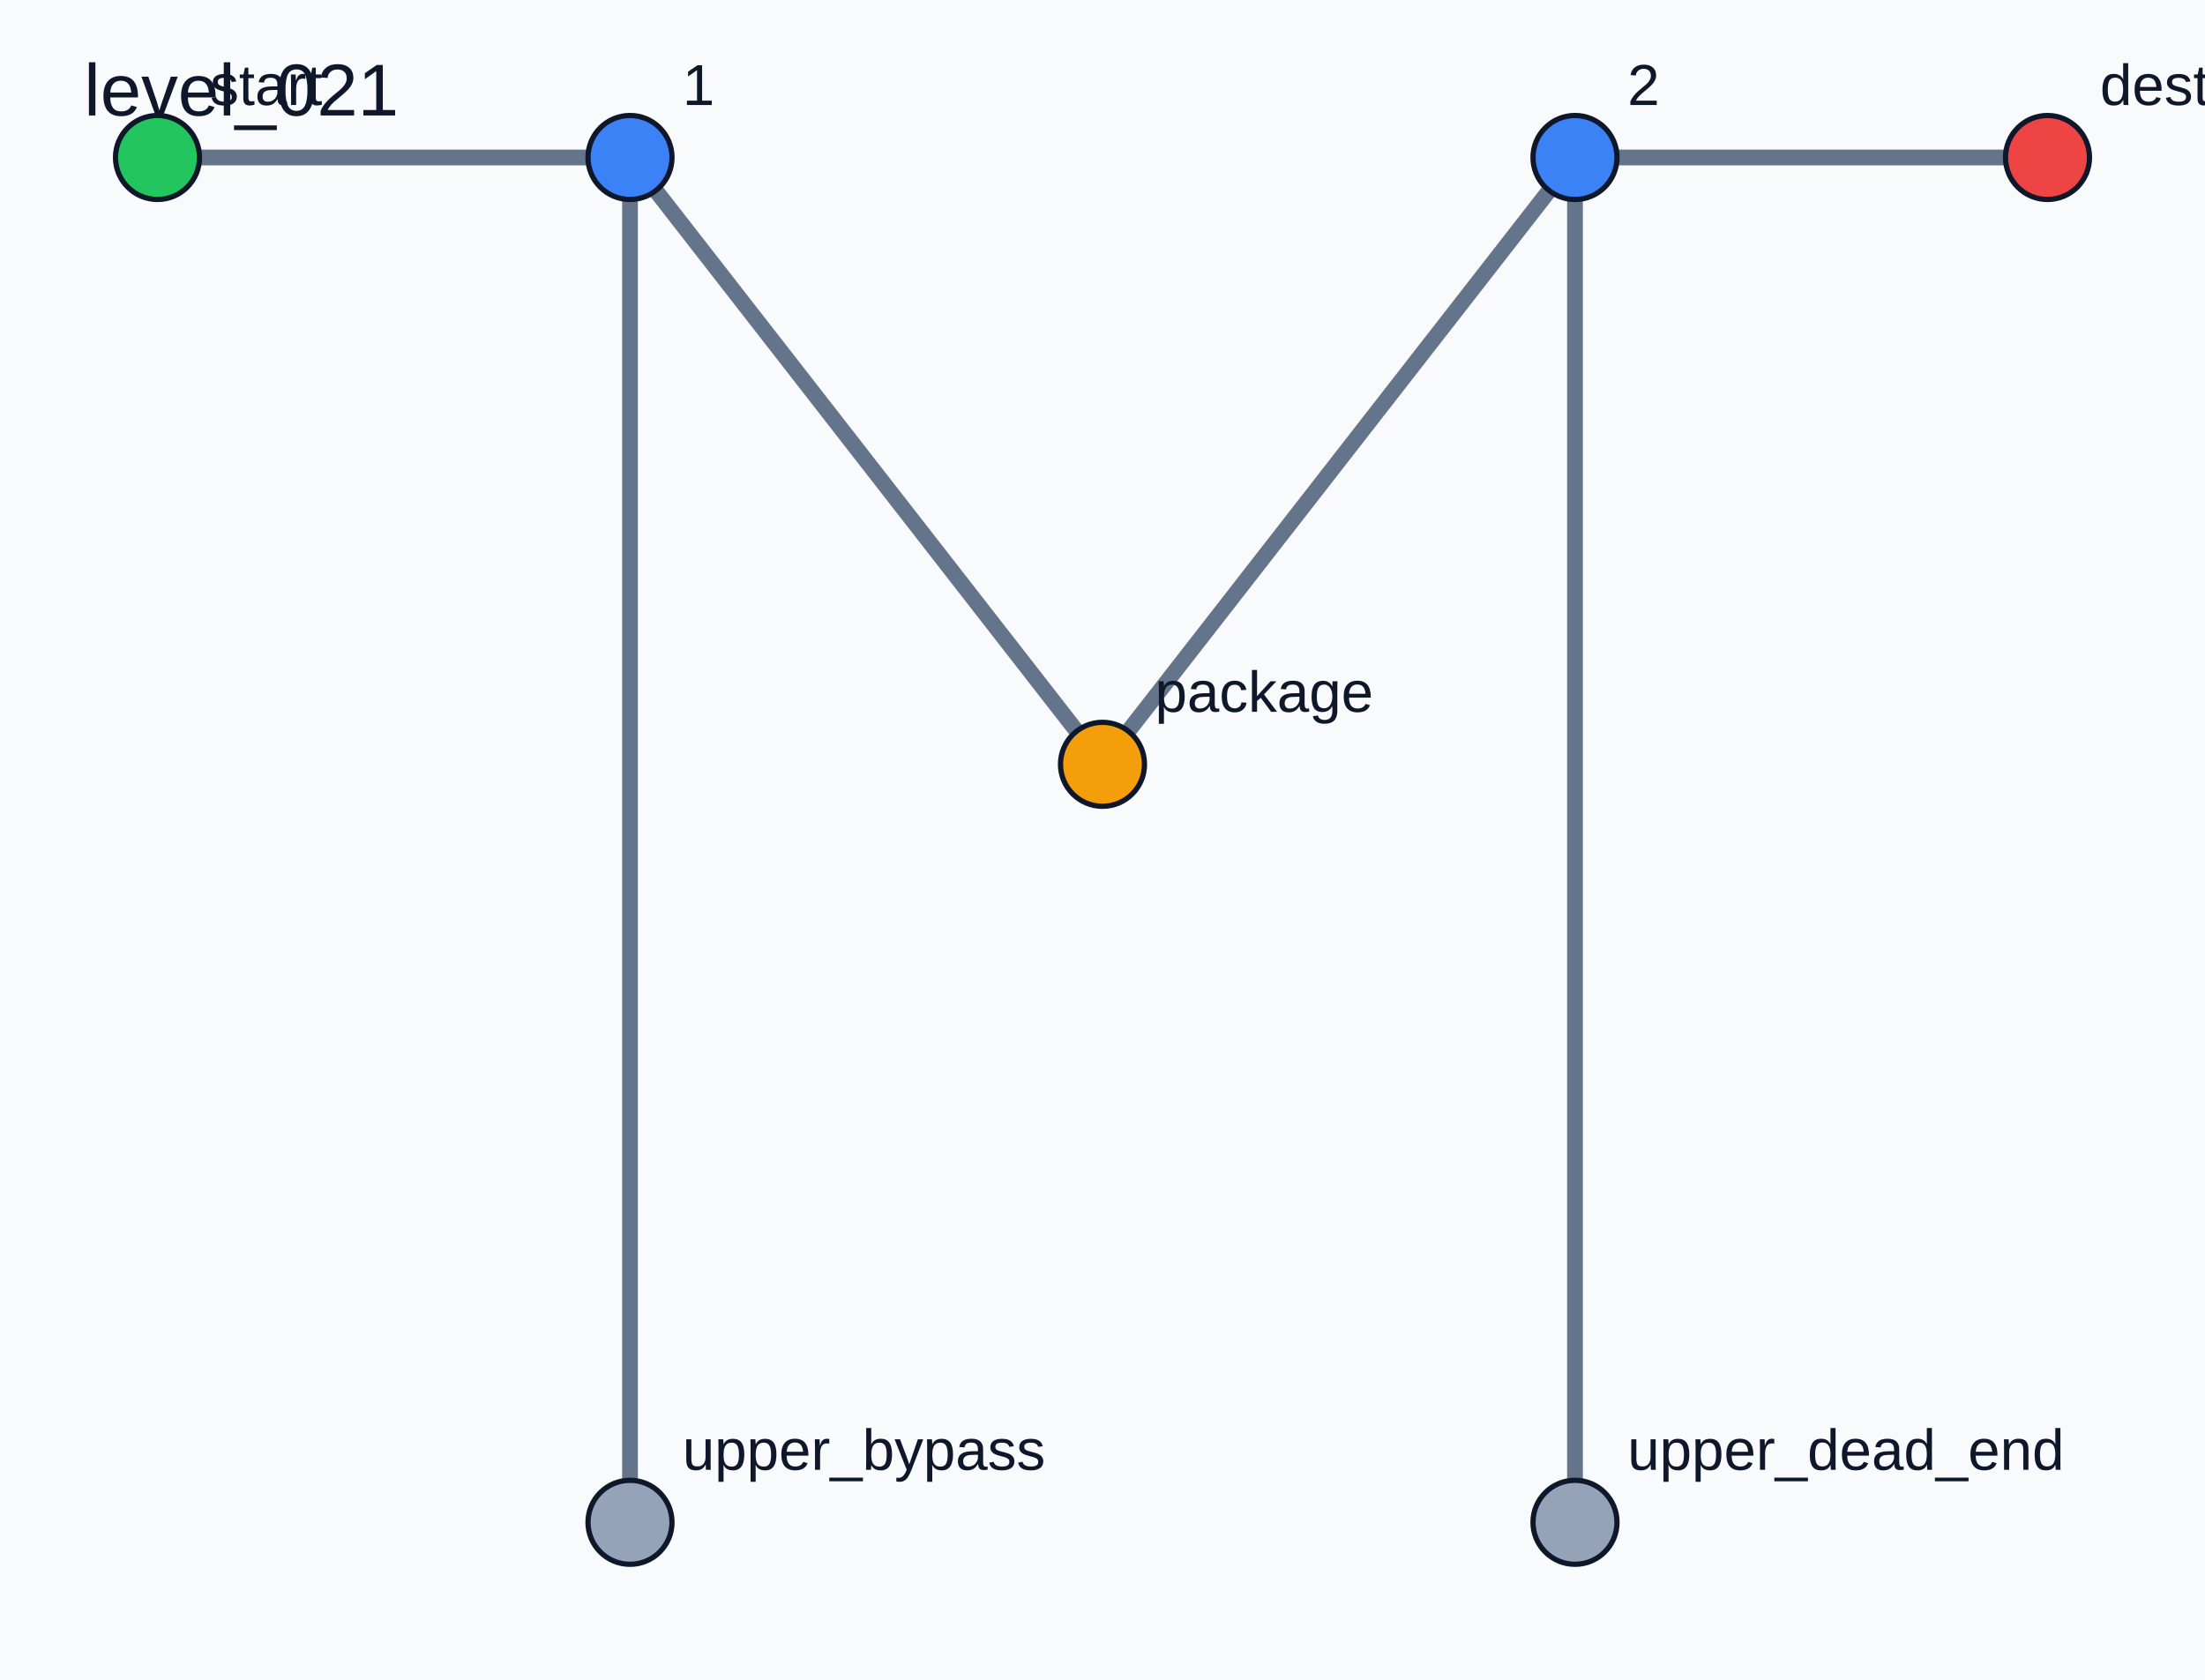
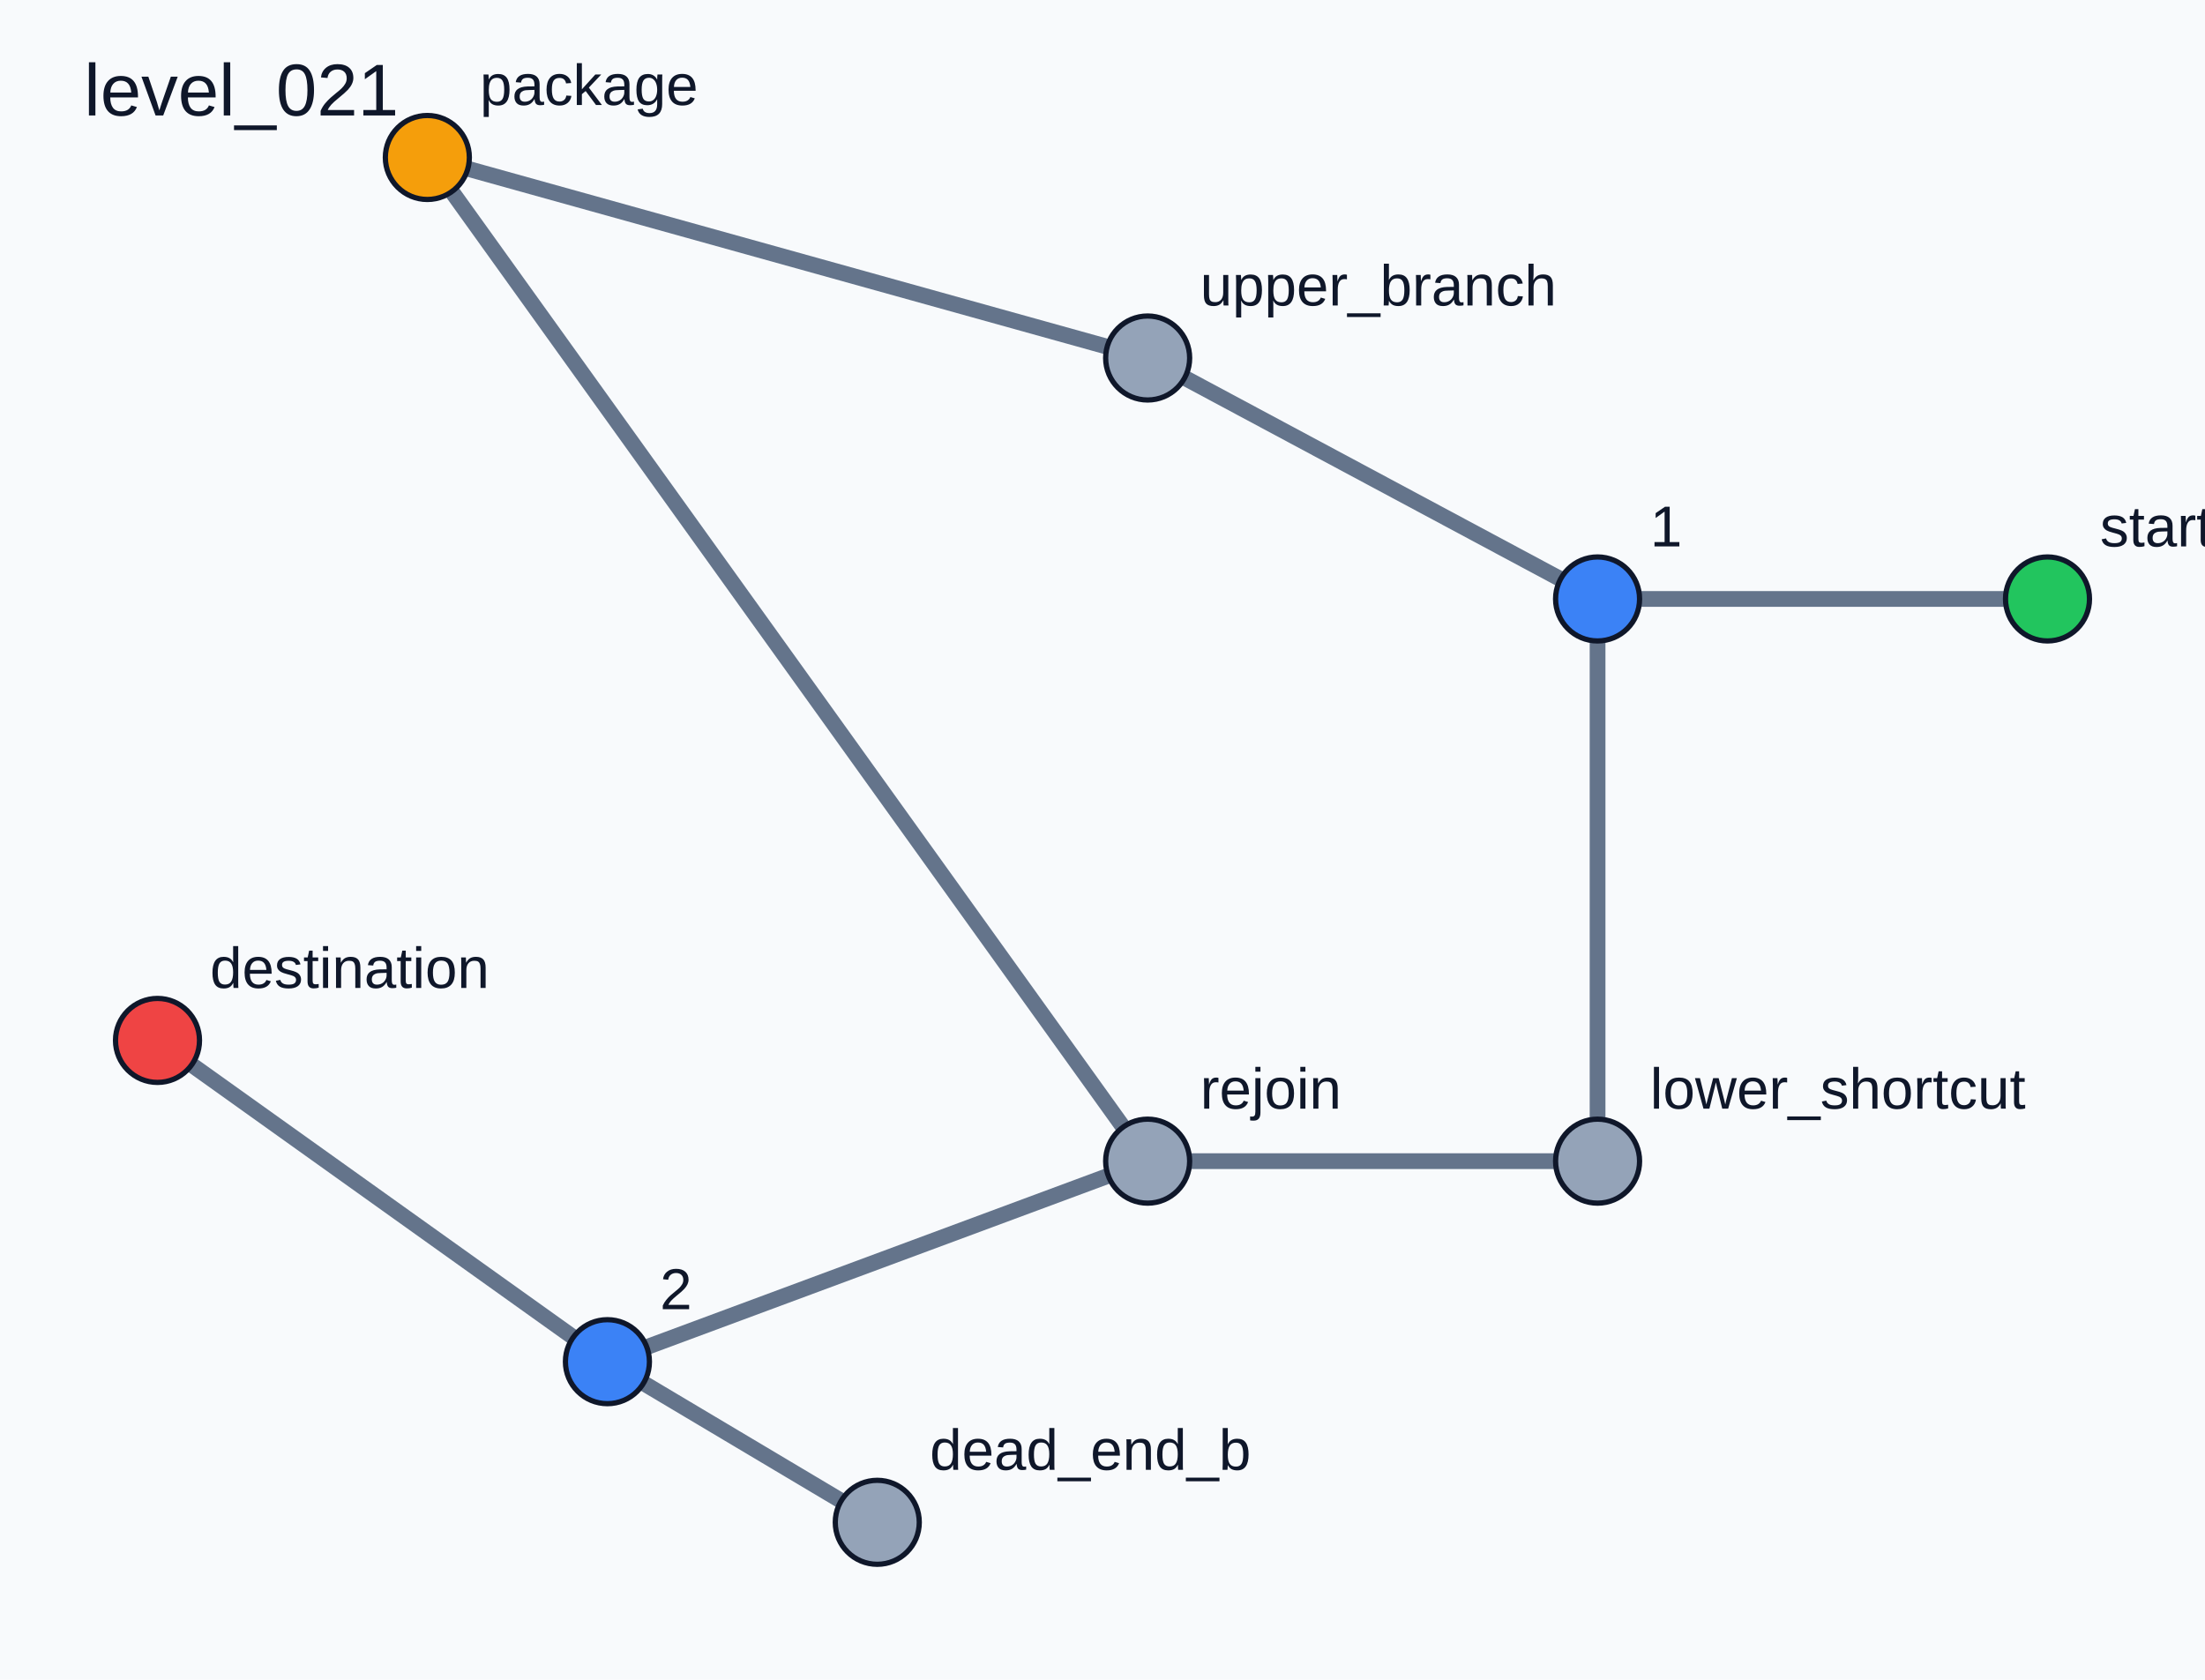
<svg xmlns="http://www.w3.org/2000/svg" width="420" height="320" viewBox="0 0 420 320">
  <rect width="100%" height="100%" fill="#f8fafc" />
  <text x="16" y="22" font-family="Arial" font-size="14" fill="#0f172a">level_021</text>
-   <line x1="30.0" y1="30.0" x2="120.0" y2="30.0" stroke="#64748b" stroke-width="3" />
-   <line x1="120.0" y1="30.0" x2="120.0" y2="290.0" stroke="#64748b" stroke-width="3" />
-   <line x1="120.0" y1="30.0" x2="210.0" y2="145.6" stroke="#64748b" stroke-width="3" />
-   <line x1="210.0" y1="145.6" x2="300.0" y2="30.0" stroke="#64748b" stroke-width="3" />
-   <line x1="300.0" y1="30.0" x2="300.0" y2="290.0" stroke="#64748b" stroke-width="3" />
-   <line x1="300.0" y1="30.0" x2="390.0" y2="30.0" stroke="#64748b" stroke-width="3" />
-   <circle cx="30.0" cy="30.0" r="8" fill="#22c55e" stroke="#0f172a" stroke-width="1" />
-   <text x="40.0" y="20.0" font-family="Arial" font-size="11" fill="#0f172a">start</text>
-   <circle cx="120.0" cy="30.0" r="8" fill="#3b82f6" stroke="#0f172a" stroke-width="1" />
-   <text x="130.0" y="20.0" font-family="Arial" font-size="11" fill="#0f172a">1</text>
-   <circle cx="120.0" cy="290.0" r="8" fill="#94a3b8" stroke="#0f172a" stroke-width="1" />
-   <text x="130.0" y="280.0" font-family="Arial" font-size="11" fill="#0f172a">upper_bypass</text>
-   <circle cx="210.0" cy="145.6" r="8" fill="#f59e0b" stroke="#0f172a" stroke-width="1" />
-   <text x="220.0" y="135.6" font-family="Arial" font-size="11" fill="#0f172a">package</text>
-   <circle cx="300.0" cy="30.0" r="8" fill="#3b82f6" stroke="#0f172a" stroke-width="1" />
-   <text x="310.0" y="20.0" font-family="Arial" font-size="11" fill="#0f172a">2</text>
-   <circle cx="300.0" cy="290.0" r="8" fill="#94a3b8" stroke="#0f172a" stroke-width="1" />
-   <text x="310.0" y="280.0" font-family="Arial" font-size="11" fill="#0f172a">upper_dead_end</text>
-   <circle cx="390.0" cy="30.0" r="8" fill="#ef4444" stroke="#0f172a" stroke-width="1" />
-   <text x="400.0" y="20.0" font-family="Arial" font-size="11" fill="#0f172a">destination</text>
+   <line x1="390.0" y1="114.1" x2="304.3" y2="114.1" stroke="#64748b" stroke-width="3" />
+   <line x1="304.3" y1="114.1" x2="304.3" y2="221.2" stroke="#64748b" stroke-width="3" />
+   <line x1="304.3" y1="114.1" x2="218.6" y2="68.2" stroke="#64748b" stroke-width="3" />
+   <line x1="304.3" y1="221.2" x2="218.6" y2="221.2" stroke="#64748b" stroke-width="3" />
+   <line x1="218.6" y1="68.2" x2="81.4" y2="30.0" stroke="#64748b" stroke-width="3" />
+   <line x1="81.4" y1="30.0" x2="218.6" y2="221.2" stroke="#64748b" stroke-width="3" />
+   <line x1="218.6" y1="221.2" x2="115.7" y2="259.4" stroke="#64748b" stroke-width="3" />
+   <line x1="115.7" y1="259.4" x2="167.1" y2="290.0" stroke="#64748b" stroke-width="3" />
+   <line x1="115.7" y1="259.4" x2="30.0" y2="198.2" stroke="#64748b" stroke-width="3" />
+   <circle cx="390.0" cy="114.1" r="8" fill="#22c55e" stroke="#0f172a" stroke-width="1" />
+   <text x="400.0" y="104.1" font-family="Arial" font-size="11" fill="#0f172a">start</text>
+   <circle cx="304.3" cy="114.1" r="8" fill="#3b82f6" stroke="#0f172a" stroke-width="1" />
+   <text x="314.3" y="104.1" font-family="Arial" font-size="11" fill="#0f172a">1</text>
+   <circle cx="218.6" cy="68.2" r="8" fill="#94a3b8" stroke="#0f172a" stroke-width="1" />
+   <text x="228.6" y="58.2" font-family="Arial" font-size="11" fill="#0f172a">upper_branch</text>
+   <circle cx="81.4" cy="30.0" r="8" fill="#f59e0b" stroke="#0f172a" stroke-width="1" />
+   <text x="91.4" y="20.0" font-family="Arial" font-size="11" fill="#0f172a">package</text>
+   <circle cx="218.6" cy="221.2" r="8" fill="#94a3b8" stroke="#0f172a" stroke-width="1" />
+   <text x="228.6" y="211.2" font-family="Arial" font-size="11" fill="#0f172a">rejoin</text>
+   <circle cx="115.7" cy="259.4" r="8" fill="#3b82f6" stroke="#0f172a" stroke-width="1" />
+   <text x="125.7" y="249.4" font-family="Arial" font-size="11" fill="#0f172a">2</text>
+   <circle cx="30.0" cy="198.2" r="8" fill="#ef4444" stroke="#0f172a" stroke-width="1" />
+   <text x="40.0" y="188.2" font-family="Arial" font-size="11" fill="#0f172a">destination</text>
+   <circle cx="304.3" cy="221.2" r="8" fill="#94a3b8" stroke="#0f172a" stroke-width="1" />
+   <text x="314.3" y="211.2" font-family="Arial" font-size="11" fill="#0f172a">lower_shortcut</text>
+   <circle cx="167.1" cy="290.0" r="8" fill="#94a3b8" stroke="#0f172a" stroke-width="1" />
+   <text x="177.1" y="280.0" font-family="Arial" font-size="11" fill="#0f172a">dead_end_b</text>
</svg>
